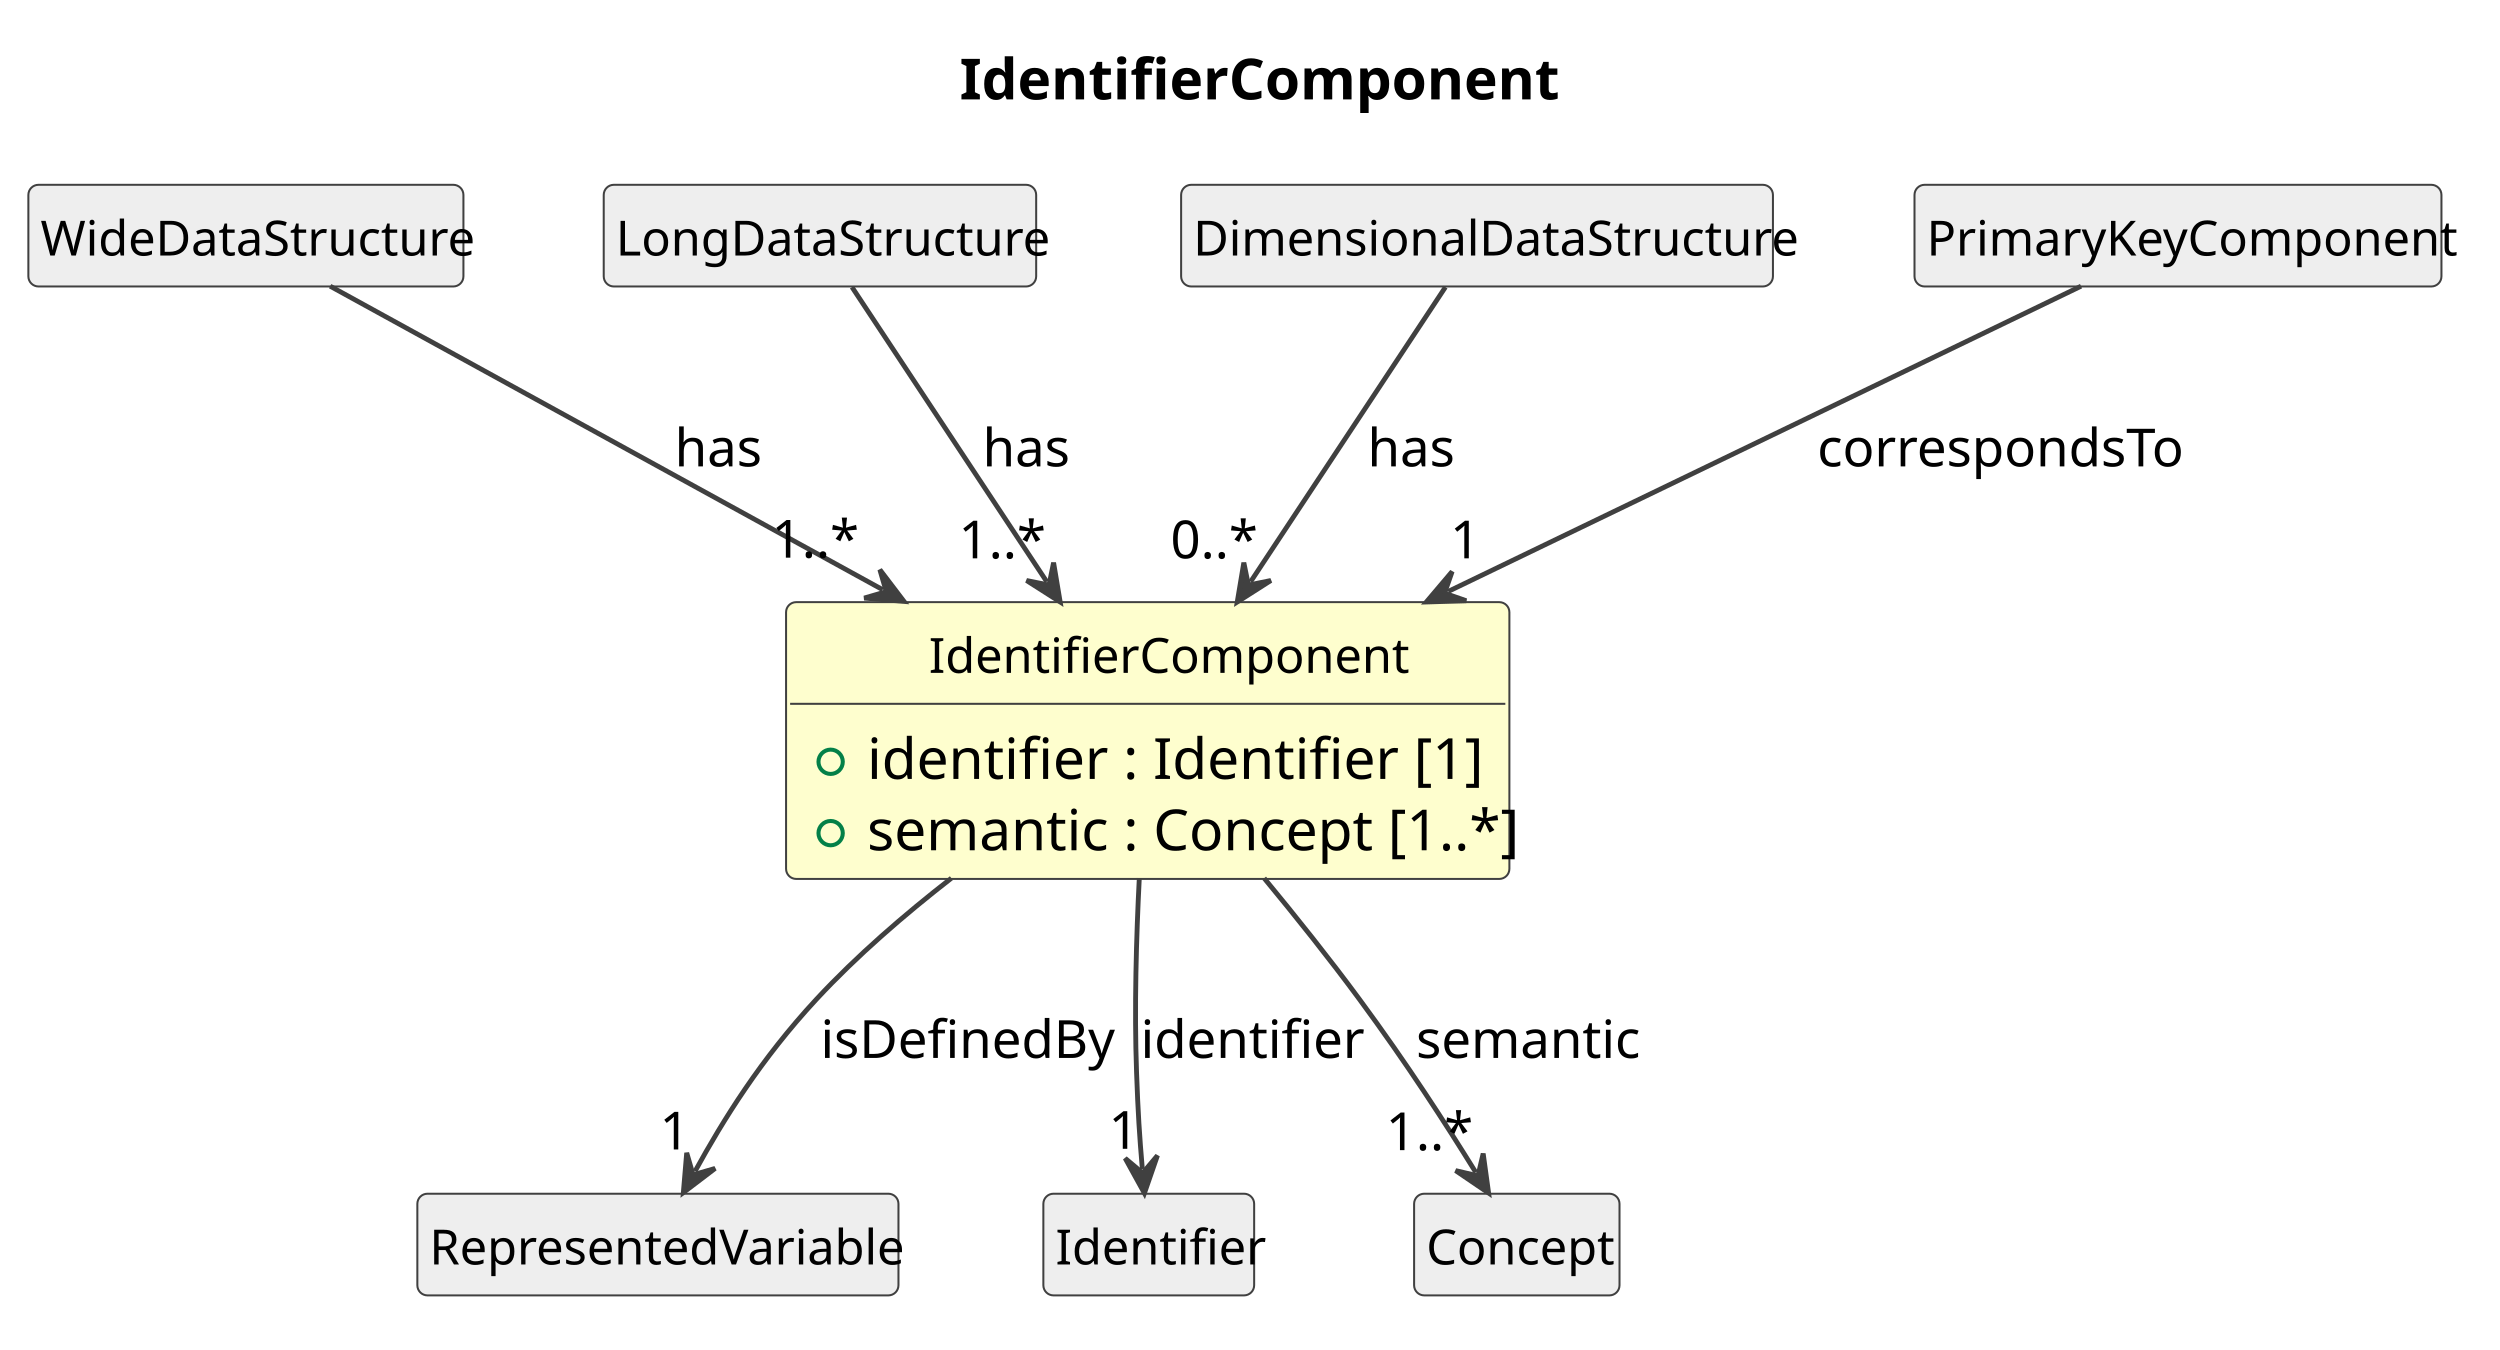
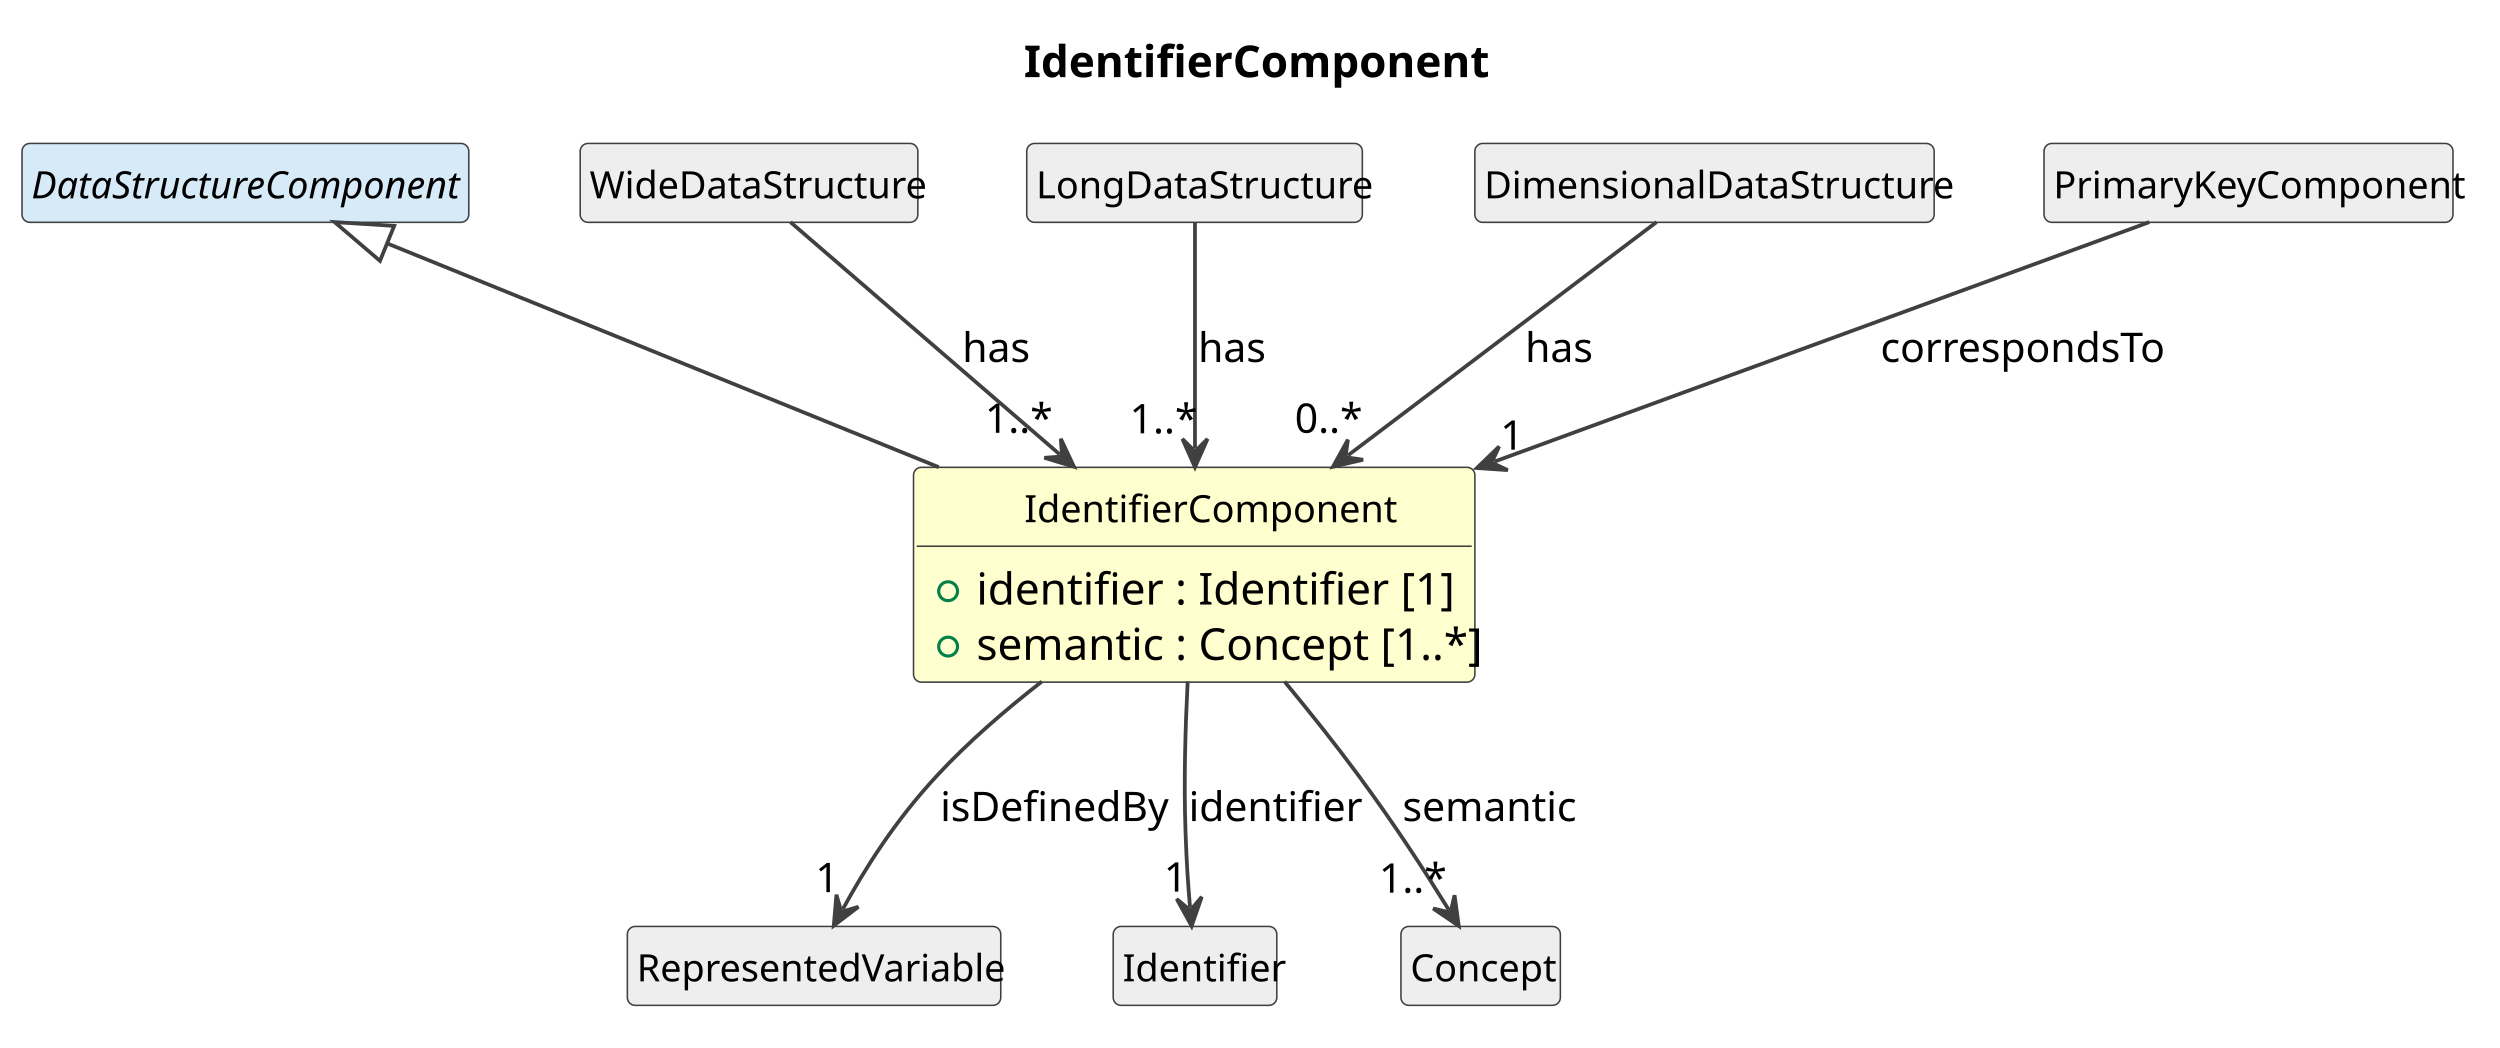
- <svg xmlns="http://www.w3.org/2000/svg" contentStyleType="text/css" data-diagram-type="CLASS" height="333px" preserveAspectRatio="none" style="width:617px;height:333px;background:#FFFFFF;" version="1.1" viewBox="0 0 617 333" width="617px" zoomAndPan="magnify">
+ <svg xmlns="http://www.w3.org/2000/svg" contentStyleType="text/css" data-diagram-type="CLASS" height="333px" preserveAspectRatio="none" style="width:795px;height:333px;background:#FFFFFF;" version="1.1" viewBox="0 0 795 333" width="795px" zoomAndPan="magnify">
  <defs />
  <g>
    <g class="title" data-source-line="1">
-       <text fill="#000000" font-family="sans-serif" font-size="14" font-weight="700" lengthAdjust="spacing" textLength="136.883" x="236.833" y="24.533">IdentifierComponent</text>
+       <text fill="#000000" font-family="sans-serif" font-size="14" font-weight="700" lengthAdjust="spacing" textLength="136.883" x="325.583" y="24.533">IdentifierComponent</text>
    </g>
    <g class="entity" data-qualified-name="IdentifierComponent" data-source-line="12" id="ent0002">
-       <rect fill="#FEFECE" height="68.312" rx="2.5" ry="2.5" style="stroke:#404040;stroke-width:0.5;" width="178.517" x="194" y="148.609" />
-       <text fill="#000000" font-family="sans-serif" font-size="12" lengthAdjust="spacing" textLength="108.064" x="229.226" y="166.066">IdentifierComponent</text>
-       <line style="stroke:#404040;stroke-width:0.5;" x1="195" x2="371.517" y1="173.703" y2="173.703" />
+       <rect fill="#FEFECE" height="68.312" rx="2.5" ry="2.5" style="stroke:#404040;stroke-width:0.5;" width="178.517" x="290.5" y="148.609" />
+       <text fill="#000000" font-family="sans-serif" font-size="12" lengthAdjust="spacing" textLength="108.064" x="325.726" y="166.066">IdentifierComponent</text>
+       <line style="stroke:#404040;stroke-width:0.5;" x1="291.5" x2="468.017" y1="173.703" y2="173.703" />
      <g data-visibility-modifier="PUBLIC_FIELD">
-         <ellipse cx="205" cy="188.008" fill="none" rx="3" ry="3" style="stroke:#038048;stroke-width:1;" />
+         <ellipse cx="301.5" cy="188.008" fill="none" rx="3" ry="3" style="stroke:#038048;stroke-width:1;" />
      </g>
-       <text fill="#000000" font-family="sans-serif" font-size="14" lengthAdjust="spacing" textLength="137.737" x="214" y="192.236">identifier : Identifier [1]</text>
+       <text fill="#000000" font-family="sans-serif" font-size="14" lengthAdjust="spacing" textLength="137.737" x="310.5" y="192.236">identifier : Identifier [1]</text>
      <g data-visibility-modifier="PUBLIC_FIELD">
-         <ellipse cx="205" cy="205.617" fill="none" rx="3" ry="3" style="stroke:#038048;stroke-width:1;" />
+         <ellipse cx="301.5" cy="205.617" fill="none" rx="3" ry="3" style="stroke:#038048;stroke-width:1;" />
      </g>
-       <text fill="#000000" font-family="sans-serif" font-size="14" lengthAdjust="spacing" textLength="152.517" x="214" y="209.846">semantic : Concept [1..*]</text>
+       <text fill="#000000" font-family="sans-serif" font-size="14" lengthAdjust="spacing" textLength="152.517" x="310.5" y="209.846">semantic : Concept [1..*]</text>
    </g>
-     <g class="entity" data-qualified-name="WideDataStructure" data-source-line="16" id="ent0003">
-       <rect fill="#EEEEEE" height="25.094" rx="2.5" ry="2.5" style="stroke:#404040;stroke-width:0.5;" width="107.373" x="7" y="45.609" />
-       <text fill="#000000" font-family="sans-serif" font-size="12" lengthAdjust="spacing" textLength="101.373" x="10" y="63.066">WideDataStructure</text>
+     <g class="entity" data-qualified-name="DataStructureComponent" data-source-line="16" id="ent0003">
+       <rect fill="#D6EAF8" height="25.094" rx="2.5" ry="2.5" style="stroke:#404040;stroke-width:0.5;" width="142.072" x="7" y="45.609" />
+       <text fill="#000000" font-family="sans-serif" font-size="12" font-style="italic" lengthAdjust="spacing" textLength="136.072" x="10" y="63.066">DataStructureComponent</text>
    </g>
-     <g class="entity" data-qualified-name="LongDataStructure" data-source-line="18" id="ent0005">
-       <rect fill="#EEEEEE" height="25.094" rx="2.5" ry="2.5" style="stroke:#404040;stroke-width:0.5;" width="106.728" x="149" y="45.609" />
-       <text fill="#000000" font-family="sans-serif" font-size="12" lengthAdjust="spacing" textLength="100.728" x="152" y="63.066">LongDataStructure</text>
+     <g class="entity" data-qualified-name="WideDataStructure" data-source-line="18" id="ent0005">
+       <rect fill="#EEEEEE" height="25.094" rx="2.5" ry="2.5" style="stroke:#404040;stroke-width:0.5;" width="107.373" x="184.5" y="45.609" />
+       <text fill="#000000" font-family="sans-serif" font-size="12" lengthAdjust="spacing" textLength="101.373" x="187.5" y="63.066">WideDataStructure</text>
    </g>
-     <g class="entity" data-qualified-name="DimensionalDataStructure" data-source-line="20" id="ent0007">
-       <rect fill="#EEEEEE" height="25.094" rx="2.5" ry="2.5" style="stroke:#404040;stroke-width:0.5;" width="146.062" x="291.5" y="45.609" />
-       <text fill="#000000" font-family="sans-serif" font-size="12" lengthAdjust="spacing" textLength="140.062" x="294.5" y="63.066">DimensionalDataStructure</text>
+     <g class="entity" data-qualified-name="LongDataStructure" data-source-line="20" id="ent0007">
+       <rect fill="#EEEEEE" height="25.094" rx="2.5" ry="2.5" style="stroke:#404040;stroke-width:0.5;" width="106.728" x="326.5" y="45.609" />
+       <text fill="#000000" font-family="sans-serif" font-size="12" lengthAdjust="spacing" textLength="100.728" x="329.5" y="63.066">LongDataStructure</text>
    </g>
-     <g class="entity" data-qualified-name="RepresentedVariable" data-source-line="22" id="ent0009">
-       <rect fill="#EEEEEE" height="25.094" rx="2.5" ry="2.5" style="stroke:#404040;stroke-width:0.5;" width="118.74" x="103" y="294.609" />
-       <text fill="#000000" font-family="sans-serif" font-size="12" lengthAdjust="spacing" textLength="112.74" x="106" y="312.066">RepresentedVariable</text>
+     <g class="entity" data-qualified-name="DimensionalDataStructure" data-source-line="22" id="ent0009">
+       <rect fill="#EEEEEE" height="25.094" rx="2.5" ry="2.5" style="stroke:#404040;stroke-width:0.5;" width="146.062" x="469" y="45.609" />
+       <text fill="#000000" font-family="sans-serif" font-size="12" lengthAdjust="spacing" textLength="140.062" x="472" y="63.066">DimensionalDataStructure</text>
    </g>
-     <g class="entity" data-qualified-name="PrimaryKeyComponent" data-source-line="24" id="ent0011">
-       <rect fill="#EEEEEE" height="25.094" rx="2.5" ry="2.5" style="stroke:#404040;stroke-width:0.5;" width="130.049" x="472.5" y="45.609" />
-       <text fill="#000000" font-family="sans-serif" font-size="12" lengthAdjust="spacing" textLength="124.049" x="475.5" y="63.066">PrimaryKeyComponent</text>
+     <g class="entity" data-qualified-name="RepresentedVariable" data-source-line="24" id="ent0011">
+       <rect fill="#EEEEEE" height="25.094" rx="2.5" ry="2.5" style="stroke:#404040;stroke-width:0.5;" width="118.74" x="199.5" y="294.609" />
+       <text fill="#000000" font-family="sans-serif" font-size="12" lengthAdjust="spacing" textLength="112.74" x="202.5" y="312.066">RepresentedVariable</text>
    </g>
-     <g class="entity" data-qualified-name="Identifier" data-source-line="26" id="ent0013">
-       <rect fill="#EEEEEE" height="25.094" rx="2.5" ry="2.5" style="stroke:#404040;stroke-width:0.5;" width="52.025" x="257.5" y="294.609" />
-       <text fill="#000000" font-family="sans-serif" font-size="12" lengthAdjust="spacing" textLength="46.025" x="260.5" y="312.066">Identifier</text>
+     <g class="entity" data-qualified-name="PrimaryKeyComponent" data-source-line="26" id="ent0013">
+       <rect fill="#EEEEEE" height="25.094" rx="2.5" ry="2.5" style="stroke:#404040;stroke-width:0.5;" width="130.049" x="650" y="45.609" />
+       <text fill="#000000" font-family="sans-serif" font-size="12" lengthAdjust="spacing" textLength="124.049" x="653" y="63.066">PrimaryKeyComponent</text>
    </g>
-     <g class="entity" data-qualified-name="Concept" data-source-line="28" id="ent0015">
-       <rect fill="#EEEEEE" height="25.094" rx="2.5" ry="2.5" style="stroke:#404040;stroke-width:0.5;" width="50.695" x="349" y="294.609" />
-       <text fill="#000000" font-family="sans-serif" font-size="12" lengthAdjust="spacing" textLength="44.695" x="352" y="312.066">Concept</text>
+     <g class="entity" data-qualified-name="Identifier" data-source-line="28" id="ent0015">
+       <rect fill="#EEEEEE" height="25.094" rx="2.5" ry="2.5" style="stroke:#404040;stroke-width:0.5;" width="52.025" x="354" y="294.609" />
+       <text fill="#000000" font-family="sans-serif" font-size="12" lengthAdjust="spacing" textLength="46.025" x="357" y="312.066">Identifier</text>
    </g>
-     <g class="link" data-entity-1="ent0003" data-entity-2="ent0002" data-link-type="dependency" data-source-line="17" id="lnk4">
-       <path codeLine="17" d="M81.48,70.629 C113.57,88.259 170.821,119.711 217.851,145.541" fill="none" id="WideDataStructure-to-IdentifierComponent" style="stroke:#404040;stroke-width:1.2;" />
-       <polygon fill="#404040" points="223.11,148.429,217.147,140.591,218.727,146.022,213.296,147.603,223.11,148.429" style="stroke:#404040;stroke-width:1.2;" />
-       <text fill="#000000" font-family="sans-serif" font-size="13" lengthAdjust="spacing" textLength="20.96" x="166.5" y="115.105">has</text>
-       <text fill="#000000" font-family="sans-serif" font-size="13" lengthAdjust="spacing" textLength="19.513" x="190.448" y="137.624">1..*</text>
+     <g class="entity" data-qualified-name="Concept" data-source-line="30" id="ent0017">
+       <rect fill="#EEEEEE" height="25.094" rx="2.5" ry="2.5" style="stroke:#404040;stroke-width:0.5;" width="50.695" x="445.5" y="294.609" />
+       <text fill="#000000" font-family="sans-serif" font-size="12" lengthAdjust="spacing" textLength="44.695" x="448.5" y="312.066">Concept</text>
+     </g>
+     <g class="link" data-entity-1="ent0003" data-entity-2="ent0002" data-link-type="extension" data-source-line="17" id="lnk4">
+       <path codeLine="17" d="M123.09,77.395 C166.63,95.055 234.81,122.719 298.53,148.569" fill="none" id="DataStructureComponent-backto-IdentifierComponent" style="stroke:#404040;stroke-width:1.2;" />
+       <polygon fill="none" points="106.41,70.629,120.835,82.955,125.345,71.835,106.41,70.629" style="stroke:#404040;stroke-width:1.2;" />
    </g>
    <g class="link" data-entity-1="ent0005" data-entity-2="ent0002" data-link-type="dependency" data-source-line="19" id="lnk6">
-       <path codeLine="19" d="M210.27,70.859 C221.99,88.579 241.321,117.825 258.341,143.565" fill="none" id="LongDataStructure-to-IdentifierComponent" style="stroke:#404040;stroke-width:1.2;" />
-       <polygon fill="#404040" points="261.65,148.569,260.023,138.856,258.892,144.399,253.349,143.268,261.65,148.569" style="stroke:#404040;stroke-width:1.2;" />
-       <text fill="#000000" font-family="sans-serif" font-size="13" lengthAdjust="spacing" textLength="20.96" x="242.5" y="115.105">has</text>
-       <text fill="#000000" font-family="sans-serif" font-size="13" lengthAdjust="spacing" textLength="19.513" x="236.576" y="137.792">1..*</text>
+       <path codeLine="19" d="M251.36,70.629 C271.8,88.259 307.057,118.68 336.997,144.51" fill="none" id="WideDataStructure-to-IdentifierComponent" style="stroke:#404040;stroke-width:1.2;" />
+       <polygon fill="#404040" points="341.54,148.429,337.338,139.522,337.754,145.163,332.113,145.579,341.54,148.429" style="stroke:#404040;stroke-width:1.2;" />
+       <text fill="#000000" font-family="sans-serif" font-size="13" lengthAdjust="spacing" textLength="20.96" x="306" y="115.105">has</text>
+       <text fill="#000000" font-family="sans-serif" font-size="13" lengthAdjust="spacing" textLength="19.513" x="313.196" y="137.624">1..*</text>
    </g>
    <g class="link" data-entity-1="ent0007" data-entity-2="ent0002" data-link-type="dependency" data-source-line="21" id="lnk8">
-       <path codeLine="21" d="M356.73,70.859 C345.01,88.579 325.679,117.825 308.659,143.565" fill="none" id="DimensionalDataStructure-to-IdentifierComponent" style="stroke:#404040;stroke-width:1.2;" />
-       <polygon fill="#404040" points="305.35,148.569,313.651,143.268,308.108,144.399,306.977,138.856,305.35,148.569" style="stroke:#404040;stroke-width:1.2;" />
-       <text fill="#000000" font-family="sans-serif" font-size="13" lengthAdjust="spacing" textLength="20.96" x="337.5" y="115.105">has</text>
-       <text fill="#000000" font-family="sans-serif" font-size="13" lengthAdjust="spacing" textLength="19.513" x="288.88" y="137.792">0..*</text>
+       <path codeLine="21" d="M380,70.859 C380,88.579 380,116.829 380,142.569" fill="none" id="LongDataStructure-to-IdentifierComponent" style="stroke:#404040;stroke-width:1.2;" />
+       <polygon fill="#404040" points="380,148.569,384,139.569,380,143.569,376,139.569,380,148.569" style="stroke:#404040;stroke-width:1.2;" />
+       <text fill="#000000" font-family="sans-serif" font-size="13" lengthAdjust="spacing" textLength="20.96" x="381" y="115.105">has</text>
+       <text fill="#000000" font-family="sans-serif" font-size="13" lengthAdjust="spacing" textLength="19.513" x="359.228" y="137.792">1..*</text>
    </g>
-     <g class="link" data-entity-1="ent0002" data-entity-2="ent0009" data-link-type="dependency" data-source-line="23" id="lnk10">
-       <path codeLine="23" d="M234.8,216.739 C223.23,225.729 211.39,235.949 201.5,246.609 C187.72,261.459 178.479,276.441 171.539,289.071" fill="none" id="IdentifierComponent-to-RepresentedVariable" style="stroke:#404040;stroke-width:1.2;" />
-       <polygon fill="#404040" points="168.65,294.329,176.49,288.368,171.058,289.947,169.478,284.515,168.65,294.329" style="stroke:#404040;stroke-width:1.2;" />
-       <text fill="#000000" font-family="sans-serif" font-size="13" lengthAdjust="spacing" textLength="69.367" x="202.5" y="261.104">isDefinedBy</text>
-       <text fill="#000000" font-family="sans-serif" font-size="13" lengthAdjust="spacing" textLength="7.23" x="162.79" y="283.693">1</text>
+     <g class="link" data-entity-1="ent0009" data-entity-2="ent0002" data-link-type="dependency" data-source-line="23" id="lnk10">
+       <path codeLine="23" d="M526.76,70.629 C503.45,88.259 462.826,118.981 428.656,144.811" fill="none" id="DimensionalDataStructure-to-IdentifierComponent" style="stroke:#404040;stroke-width:1.2;" />
+       <polygon fill="#404040" points="423.87,148.429,433.462,146.193,427.859,145.414,428.637,139.811,423.87,148.429" style="stroke:#404040;stroke-width:1.2;" />
+       <text fill="#000000" font-family="sans-serif" font-size="13" lengthAdjust="spacing" textLength="20.96" x="485" y="115.105">has</text>
+       <text fill="#000000" font-family="sans-serif" font-size="13" lengthAdjust="spacing" textLength="19.513" x="411.735" y="137.624">0..*</text>
    </g>
-     <g class="link" data-entity-1="ent0011" data-entity-2="ent0002" data-link-type="dependency" data-source-line="25" id="lnk12">
-       <path codeLine="25" d="M513.6,70.629 C476.99,88.289 411.014,120.113 357.424,145.963" fill="none" id="PrimaryKeyComponent-to-IdentifierComponent" style="stroke:#404040;stroke-width:1.2;" />
-       <polygon fill="#404040" points="352.02,148.569,361.864,148.262,356.524,146.397,358.388,141.056,352.02,148.569" style="stroke:#404040;stroke-width:1.2;" />
-       <text fill="#000000" font-family="sans-serif" font-size="13" lengthAdjust="spacing" textLength="86.709" x="448.5" y="115.105">correspondsTo</text>
-       <text fill="#000000" font-family="sans-serif" font-size="13" lengthAdjust="spacing" textLength="7.23" x="357.891" y="137.792">1</text>
+     <g class="link" data-entity-1="ent0002" data-entity-2="ent0011" data-link-type="dependency" data-source-line="25" id="lnk12">
+       <path codeLine="25" d="M331.3,216.739 C319.73,225.729 307.89,235.949 298,246.609 C284.22,261.459 274.979,276.441 268.039,289.071" fill="none" id="IdentifierComponent-to-RepresentedVariable" style="stroke:#404040;stroke-width:1.2;" />
+       <polygon fill="#404040" points="265.15,294.329,272.99,288.368,267.558,289.947,265.978,284.515,265.15,294.329" style="stroke:#404040;stroke-width:1.2;" />
+       <text fill="#000000" font-family="sans-serif" font-size="13" lengthAdjust="spacing" textLength="69.367" x="299" y="261.104">isDefinedBy</text>
+       <text fill="#000000" font-family="sans-serif" font-size="13" lengthAdjust="spacing" textLength="7.23" x="259.29" y="283.693">1</text>
    </g>
-     <g class="link" data-entity-1="ent0002" data-entity-2="ent0013" data-link-type="dependency" data-source-line="27" id="lnk14">
-       <path codeLine="27" d="M281.18,216.709 C280.43,231.389 279.93,248.859 280.5,264.609 C280.86,274.719 281.219,280.201 281.929,288.511" fill="none" id="IdentifierComponent-to-Identifier" style="stroke:#404040;stroke-width:1.2;" />
-       <polygon fill="#404040" points="282.44,294.489,285.659,285.182,282.014,289.507,277.688,285.863,282.44,294.489" style="stroke:#404040;stroke-width:1.2;" />
-       <text fill="#000000" font-family="sans-serif" font-size="13" lengthAdjust="spacing" textLength="49.137" x="281.5" y="261.104">identifier</text>
-       <text fill="#000000" font-family="sans-serif" font-size="13" lengthAdjust="spacing" textLength="7.23" x="273.601" y="283.532">1</text>
+     <g class="link" data-entity-1="ent0013" data-entity-2="ent0002" data-link-type="dependency" data-source-line="27" id="lnk14">
+       <path codeLine="27" d="M683.48,70.629 C635.03,88.349 546.055,120.889 475.285,146.769" fill="none" id="PrimaryKeyComponent-to-IdentifierComponent" style="stroke:#404040;stroke-width:1.2;" />
+       <polygon fill="#404040" points="469.65,148.829,479.476,149.495,474.346,147.112,476.729,141.982,469.65,148.829" style="stroke:#404040;stroke-width:1.2;" />
+       <text fill="#000000" font-family="sans-serif" font-size="13" lengthAdjust="spacing" textLength="86.709" x="598" y="115.105">correspondsTo</text>
+       <text fill="#000000" font-family="sans-serif" font-size="13" lengthAdjust="spacing" textLength="7.23" x="477.101" y="142.997">1</text>
    </g>
    <g class="link" data-entity-1="ent0002" data-entity-2="ent0015" data-link-type="dependency" data-source-line="29" id="lnk16">
-       <path codeLine="29" d="M311.99,216.739 C319.83,226.219 328.18,236.679 335.5,246.609 C347.37,262.719 356.679,277.17 364.229,289.35" fill="none" id="IdentifierComponent-to-Concept" style="stroke:#404040;stroke-width:1.2;" />
-       <polygon fill="#404040" points="367.39,294.449,366.048,284.692,364.756,290.2,359.248,288.907,367.39,294.449" style="stroke:#404040;stroke-width:1.2;" />
-       <text fill="#000000" font-family="sans-serif" font-size="13" lengthAdjust="spacing" textLength="52.019" x="349.5" y="261.104">semantic</text>
-       <text fill="#000000" font-family="sans-serif" font-size="13" lengthAdjust="spacing" textLength="19.513" x="342.011" y="283.86">1..*</text>
+       <path codeLine="29" d="M377.68,216.709 C376.93,231.389 376.43,248.859 377,264.609 C377.36,274.719 377.719,280.201 378.429,288.511" fill="none" id="IdentifierComponent-to-Identifier" style="stroke:#404040;stroke-width:1.2;" />
+       <polygon fill="#404040" points="378.94,294.489,382.159,285.182,378.514,289.507,374.188,285.863,378.94,294.489" style="stroke:#404040;stroke-width:1.2;" />
+       <text fill="#000000" font-family="sans-serif" font-size="13" lengthAdjust="spacing" textLength="49.137" x="378" y="261.104">identifier</text>
+       <text fill="#000000" font-family="sans-serif" font-size="13" lengthAdjust="spacing" textLength="7.23" x="370.101" y="283.532">1</text>
+     </g>
+     <g class="link" data-entity-1="ent0002" data-entity-2="ent0017" data-link-type="dependency" data-source-line="31" id="lnk18">
+       <path codeLine="31" d="M408.49,216.739 C416.33,226.219 424.68,236.679 432,246.609 C443.87,262.719 453.179,277.17 460.729,289.35" fill="none" id="IdentifierComponent-to-Concept" style="stroke:#404040;stroke-width:1.2;" />
+       <polygon fill="#404040" points="463.89,294.449,462.548,284.692,461.256,290.2,455.748,288.907,463.89,294.449" style="stroke:#404040;stroke-width:1.2;" />
+       <text fill="#000000" font-family="sans-serif" font-size="13" lengthAdjust="spacing" textLength="52.019" x="446" y="261.104">semantic</text>
+       <text fill="#000000" font-family="sans-serif" font-size="13" lengthAdjust="spacing" textLength="19.513" x="438.511" y="283.86">1..*</text>
    </g>
  </g>
</svg>
